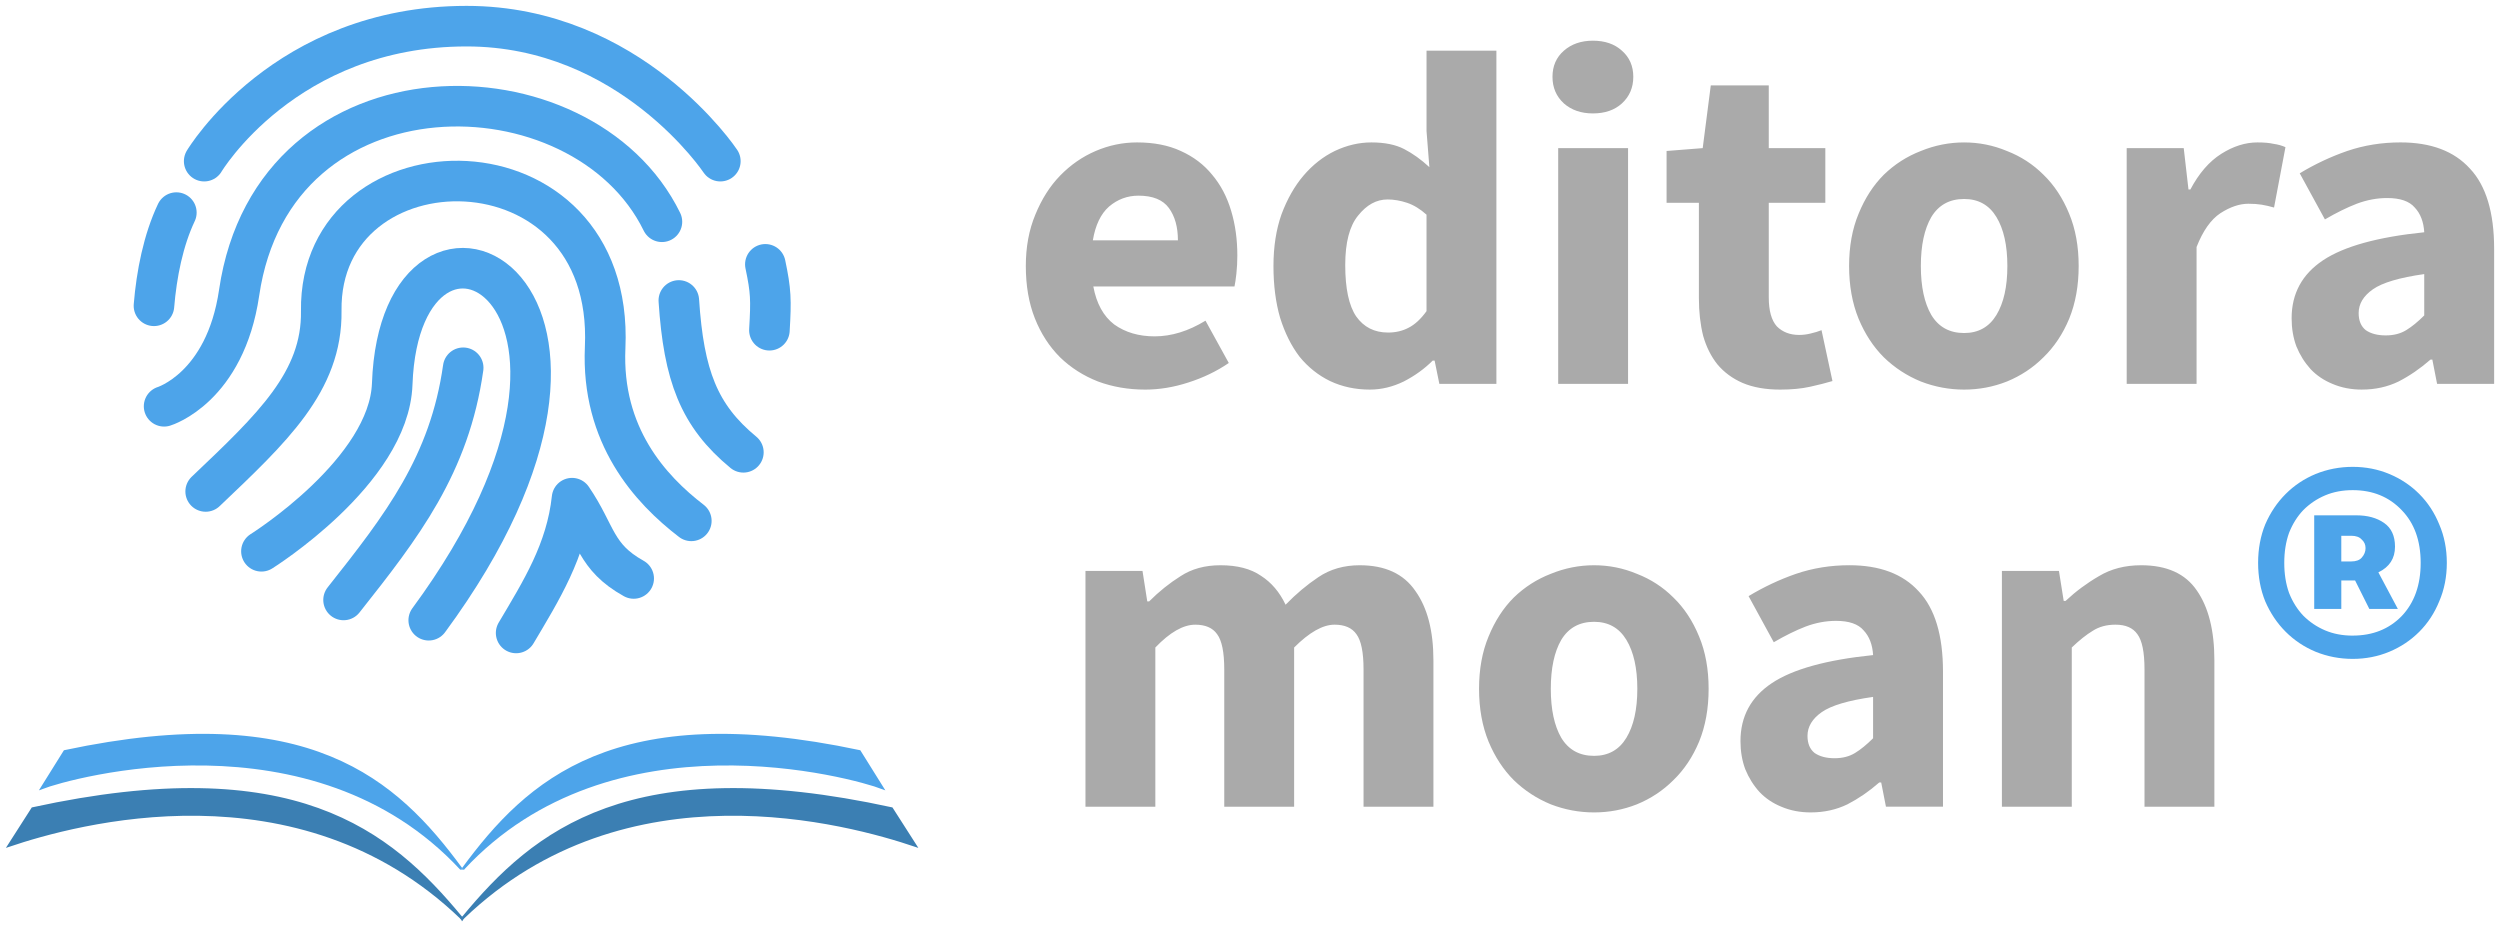
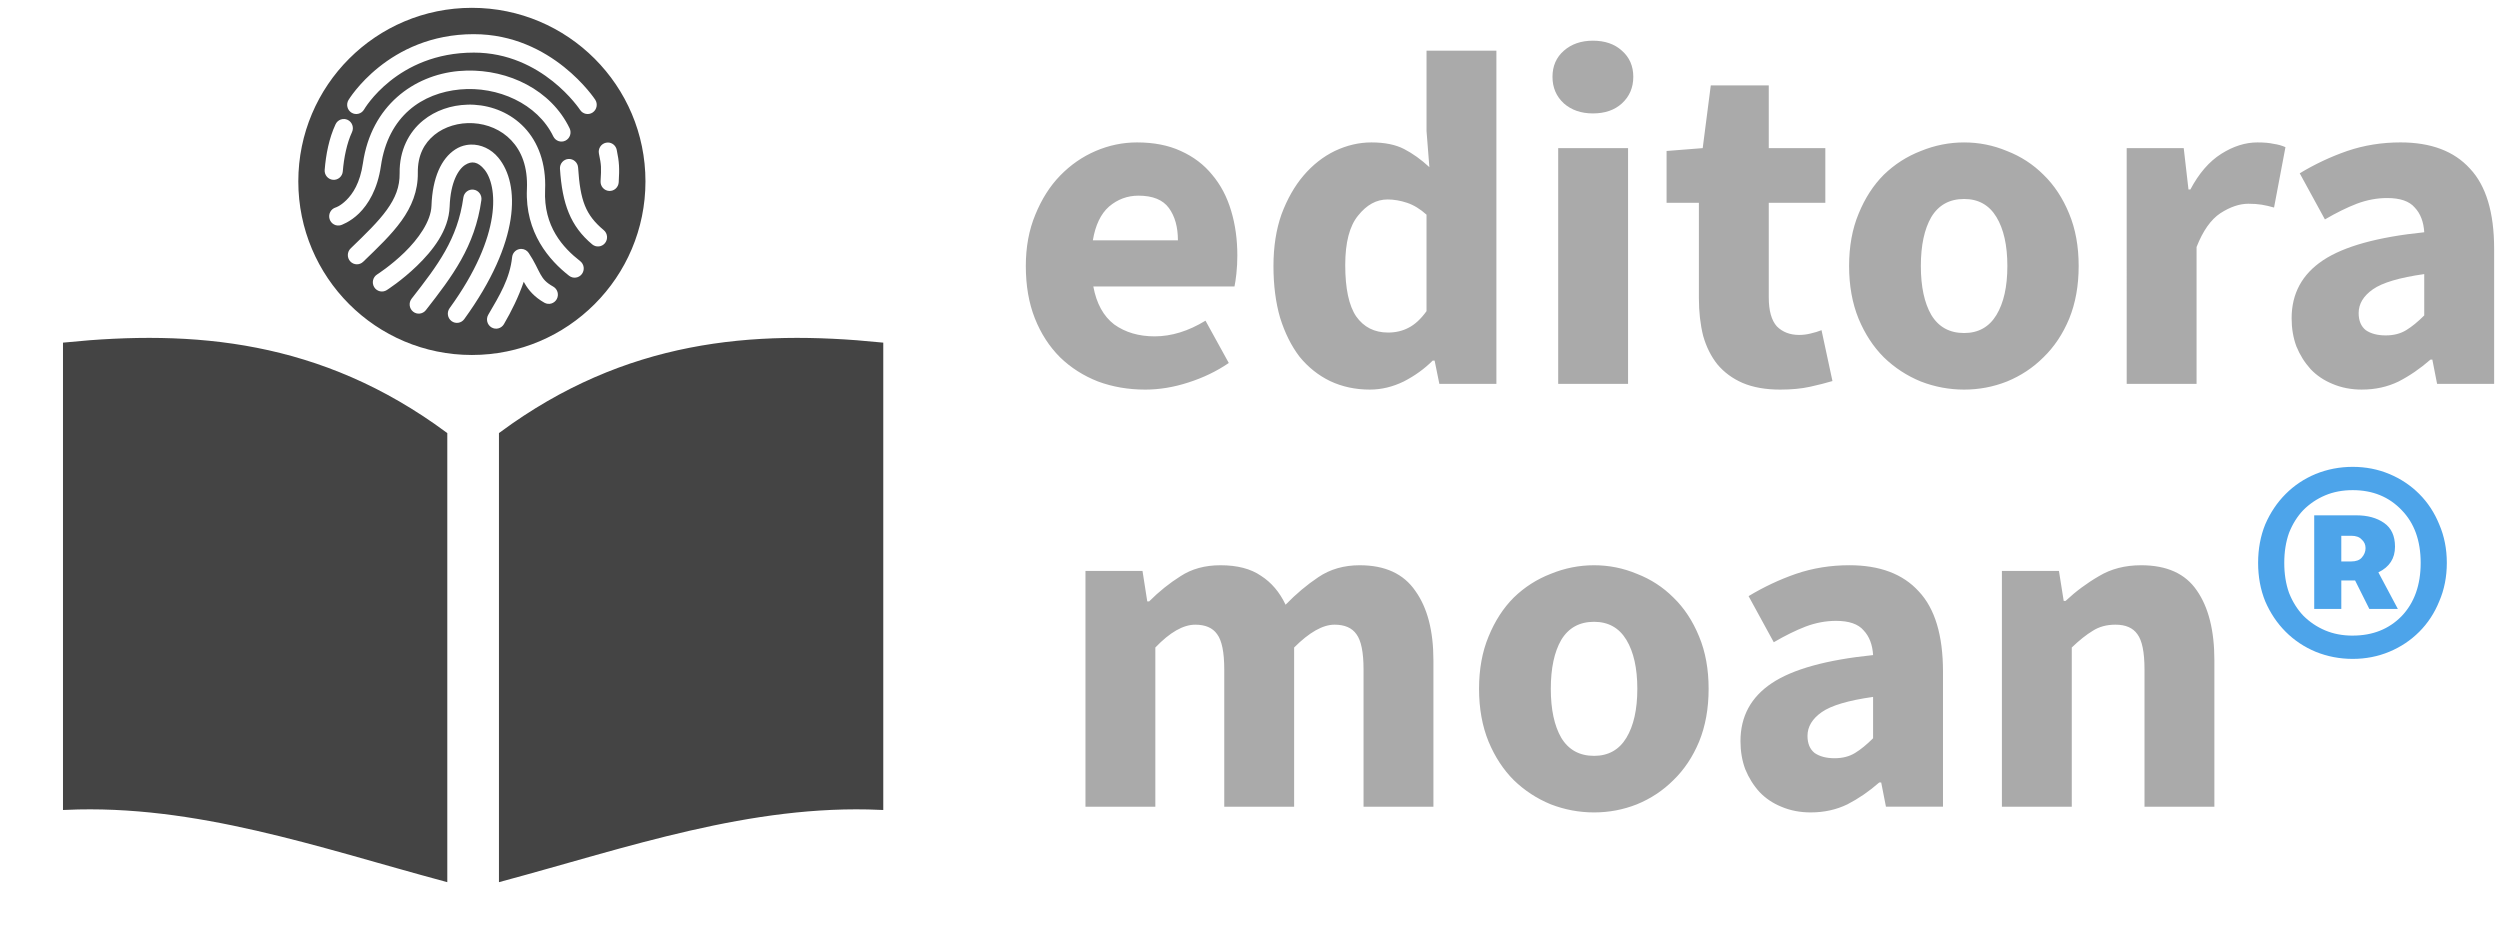
<svg xmlns="http://www.w3.org/2000/svg" width="848.936" height="313.913" viewBox="0 0 224.614 83.056" version="1.1" id="svg1" xml:space="preserve">
  <defs id="defs1">
    <rect x="172" y="98" width="508" height="66" id="rect32" />
    <rect x="97.581" y="564.271" width="893.783" height="220.617" id="rect2" />
  </defs>
  <g id="layer5" transform="translate(-18.39129,-101.876)">
    <g id="g35" transform="translate(3.4224826e-6,-23.6806)" style="display:inline">
-       <g id="g2" transform="translate(1.709526)" style="display:inline">
-         <g id="g8" transform="translate(0.5291134,0.5291115)">
-           <g id="g1" transform="translate(-24.01813,3.838038)" style="display:inline;stroke:none">
-             <path style="font-weight:bold;font-size:42.707px;font-family:'Source Sans Pro';-inkscape-font-specification:'Source Sans Pro Bold';fill:#aaaaaa;stroke:none;stroke-width:0.497" d="m 143.055,156.193 q -2.263,0 -4.228,-0.726 -1.964,-0.769 -3.417,-2.178 -1.452,-1.452 -2.263,-3.502 -0.811,-2.05 -0.811,-4.698 0,-2.562 0.854,-4.612 0.854,-2.093 2.221,-3.502 1.409,-1.452 3.203,-2.221 1.794,-0.769 3.715,-0.769 2.263,0 3.929,0.769 1.708,0.769 2.819,2.135 1.153,1.367 1.708,3.246 0.555,1.836 0.555,4.014 0,0.854 -0.085,1.623 -0.085,0.769 -0.171,1.153 h -12.684 q 0.427,2.306 1.879,3.417 1.495,1.068 3.63,1.068 2.263,0 4.57,-1.409 l 2.093,3.801 q -1.623,1.11 -3.63,1.751 -1.965,0.641 -3.886,0.641 z m 2.947,-13.41 q 0,-1.794 -0.811,-2.904 -0.811,-1.11 -2.733,-1.11 -1.495,0 -2.648,0.982 -1.11,0.982 -1.452,3.032 z m 17.253,13.41 q -1.964,0 -3.587,-0.769 -1.58,-0.769 -2.733,-2.178 -1.11,-1.452 -1.751,-3.502 -0.598,-2.05 -0.598,-4.655 0,-2.605 0.726,-4.655 0.769,-2.05 1.965,-3.459 1.238,-1.452 2.819,-2.221 1.623,-0.769 3.288,-0.769 1.794,0 2.947,0.598 1.153,0.598 2.263,1.623 l -0.256,-3.246 v -7.217 h 6.278 v 29.937 h -5.125 l -0.427,-2.093 h -0.171 q -1.11,1.11 -2.605,1.879 -1.495,0.726 -3.032,0.726 z m 1.623,-5.125 q 1.025,0 1.836,-0.427 0.854,-0.427 1.623,-1.495 v -8.669 q -0.854,-0.769 -1.751,-1.068 -0.897,-0.299 -1.751,-0.299 -1.495,0 -2.648,1.452 -1.153,1.409 -1.153,4.441 0,3.16 0.982,4.612 1.025,1.452 2.861,1.452 z m 15.289,-16.57 h 6.278 v 21.182 h -6.278 z m 3.118,-3.118 q -1.58,0 -2.605,-0.897 -1.025,-0.94 -1.025,-2.392 0,-1.452 1.025,-2.349 1.025,-0.897 2.605,-0.897 1.623,0 2.605,0.897 1.025,0.897 1.025,2.349 0,1.452 -1.025,2.392 -0.982,0.897 -2.605,0.897 z m 16.826,24.813 q -1.964,0 -3.374,-0.598 -1.367,-0.598 -2.263,-1.666 -0.854,-1.068 -1.281,-2.562 -0.384,-1.537 -0.384,-3.374 v -8.584 h -2.904 v -4.655 l 3.246,-0.256 0.726,-5.637 h 5.21 v 5.637 h 5.082 v 4.911 h -5.082 v 8.499 q 0,1.794 0.726,2.605 0.769,0.769 2.007,0.769 0.512,0 1.025,-0.128 0.555,-0.128 0.982,-0.299 l 0.982,4.57 q -0.854,0.256 -2.007,0.512 -1.153,0.256 -2.691,0.256 z m 16.527,0 q -2.007,0 -3.886,-0.726 -1.879,-0.769 -3.331,-2.178 -1.409,-1.409 -2.263,-3.459 -0.854,-2.093 -0.854,-4.74 0,-2.648 0.854,-4.698 0.854,-2.093 2.263,-3.502 1.452,-1.409 3.331,-2.135 1.879,-0.769 3.886,-0.769 2.007,0 3.844,0.769 1.879,0.726 3.288,2.135 1.452,1.409 2.306,3.502 0.854,2.05 0.854,4.698 0,2.648 -0.854,4.74 -0.854,2.05 -2.306,3.459 -1.409,1.409 -3.288,2.178 -1.836,0.726 -3.844,0.726 z m 0,-5.082 q 1.922,0 2.904,-1.623 0.982,-1.623 0.982,-4.399 0,-2.776 -0.982,-4.399 -0.982,-1.623 -2.904,-1.623 -1.964,0 -2.947,1.623 -0.94,1.623 -0.94,4.399 0,2.776 0.94,4.399 0.982,1.623 2.947,1.623 z m 14.606,-16.613 h 5.125 l 0.427,3.715 h 0.171 q 1.153,-2.178 2.776,-3.203 1.623,-1.025 3.246,-1.025 0.897,0 1.452,0.128 0.598,0.085 1.068,0.299 l -1.025,5.424 q -0.598,-0.171 -1.11,-0.256 -0.512,-0.085 -1.196,-0.085 -1.196,0 -2.52,0.854 -1.281,0.854 -2.135,3.032 v 12.3 h -6.278 z m 21.14,21.695 q -1.452,0 -2.648,-0.512 -1.153,-0.47 -1.965,-1.324 -0.811,-0.897 -1.281,-2.05 -0.427,-1.153 -0.427,-2.52 0,-3.331 2.819,-5.21 2.819,-1.879 9.097,-2.52 -0.085,-1.409 -0.854,-2.221 -0.726,-0.854 -2.477,-0.854 -1.367,0 -2.733,0.512 -1.324,0.512 -2.861,1.409 l -2.263,-4.143 q 2.05,-1.238 4.271,-2.007 2.263,-0.769 4.783,-0.769 4.1,0 6.235,2.349 2.178,2.306 2.178,7.217 v 12.129 h -5.125 l -0.427,-2.178 h -0.171 q -1.367,1.196 -2.861,1.964 -1.495,0.726 -3.288,0.726 z m 2.135,-4.869 q 1.068,0 1.836,-0.47 0.769,-0.47 1.623,-1.324 v -3.715 q -3.331,0.47 -4.612,1.367 -1.281,0.897 -1.281,2.135 0,1.025 0.641,1.537 0.683,0.47 1.794,0.47 z" id="text4-8" aria-label="editora " />
-             <g id="text41" style="font-weight:bold;font-size:42.707px;font-family:'Source Sans Pro';-inkscape-font-specification:'Source Sans Pro Bold';fill:#aaaaaa;fill-rule:evenodd;stroke:none;stroke-width:0.497;stroke-linecap:round;stroke-linejoin:round" aria-label="moan® " transform="translate(0,-6.879167)">
-               <path style="stroke:none" d="m 137.695,179.366 h 5.125 l 0.427,2.733 h 0.171 q 1.324,-1.324 2.819,-2.263 1.495,-0.982 3.587,-0.982 2.263,0 3.63,0.94 1.409,0.897 2.221,2.605 1.409,-1.452 2.947,-2.477 1.58,-1.068 3.715,-1.068 3.417,0 4.997,2.306 1.623,2.263 1.623,6.235 v 13.154 h -6.278 v -12.342 q 0,-2.306 -0.641,-3.16 -0.598,-0.854 -1.965,-0.854 -1.58,0 -3.63,2.05 v 14.307 h -6.278 v -12.342 q 0,-2.306 -0.641,-3.16 -0.598,-0.854 -1.964,-0.854 -1.623,0 -3.587,2.05 v 14.307 h -6.278 z m 45.696,21.695 q -2.007,0 -3.886,-0.726 -1.879,-0.769 -3.331,-2.178 -1.409,-1.409 -2.263,-3.459 -0.854,-2.093 -0.854,-4.74 0,-2.648 0.854,-4.698 0.854,-2.093 2.263,-3.502 1.452,-1.409 3.331,-2.135 1.879,-0.769 3.886,-0.769 2.007,0 3.844,0.769 1.879,0.726 3.288,2.135 1.452,1.409 2.306,3.502 0.854,2.05 0.854,4.698 0,2.648 -0.854,4.74 -0.854,2.05 -2.306,3.459 -1.409,1.409 -3.288,2.178 -1.836,0.726 -3.844,0.726 z m 0,-5.082 q 1.922,0 2.904,-1.623 0.982,-1.623 0.982,-4.399 0,-2.776 -0.982,-4.399 -0.982,-1.623 -2.904,-1.623 -1.964,0 -2.947,1.623 -0.94,1.623 -0.94,4.399 0,2.776 0.94,4.399 0.982,1.623 2.947,1.623 z m 19.474,5.082 q -1.452,0 -2.648,-0.512 -1.153,-0.47 -1.964,-1.324 -0.811,-0.897 -1.281,-2.05 -0.427,-1.153 -0.427,-2.52 0,-3.331 2.819,-5.21 2.819,-1.879 9.097,-2.52 -0.085,-1.409 -0.854,-2.221 -0.726,-0.854 -2.477,-0.854 -1.367,0 -2.733,0.512 -1.324,0.512 -2.861,1.409 l -2.263,-4.143 q 2.05,-1.238 4.271,-2.007 2.263,-0.769 4.783,-0.769 4.1,0 6.235,2.349 2.178,2.306 2.178,7.217 v 12.129 h -5.125 l -0.427,-2.178 H 209.015 q -1.367,1.196 -2.861,1.965 -1.495,0.726 -3.288,0.726 z m 2.135,-4.869 q 1.068,0 1.836,-0.47 0.769,-0.47 1.623,-1.324 v -3.715 q -3.331,0.47 -4.612,1.367 -1.281,0.897 -1.281,2.135 0,1.025 0.641,1.537 0.683,0.47 1.794,0.47 z m 15.033,-16.826 h 5.125 l 0.427,2.691 h 0.171 q 1.367,-1.281 2.989,-2.221 1.623,-0.982 3.801,-0.982 3.459,0 4.997,2.263 1.58,2.263 1.58,6.278 v 13.154 h -6.278 v -12.342 q 0,-2.306 -0.641,-3.16 -0.598,-0.854 -1.964,-0.854 -1.196,0 -2.05,0.555 -0.854,0.512 -1.879,1.495 v 14.307 h -6.278 z" id="path1" />
-               <path style="fill:#4da4ea;stroke:none" d="m 251.551,187.267 q -1.751,0 -3.331,-0.641 -1.537,-0.641 -2.691,-1.794 -1.153,-1.153 -1.836,-2.733 -0.641,-1.58 -0.641,-3.459 0,-1.879 0.641,-3.459 0.683,-1.58 1.836,-2.733 1.153,-1.153 2.691,-1.794 1.58,-0.641 3.331,-0.641 1.751,0 3.288,0.641 1.537,0.641 2.691,1.794 1.153,1.153 1.794,2.733 0.683,1.58 0.683,3.459 0,1.879 -0.683,3.459 -0.641,1.58 -1.794,2.733 -1.153,1.153 -2.691,1.794 -1.537,0.641 -3.288,0.641 z m 0,-2.093 q 2.691,0 4.399,-1.751 1.708,-1.794 1.708,-4.783 0,-2.989 -1.708,-4.74 -1.708,-1.794 -4.399,-1.794 -1.367,0 -2.477,0.47 -1.11,0.47 -1.964,1.324 -0.811,0.854 -1.281,2.05 -0.427,1.196 -0.427,2.691 0,1.495 0.427,2.691 0.47,1.196 1.281,2.05 0.854,0.854 1.964,1.324 1.11,0.47 2.477,0.47 z m -3.459,-10.805 h 3.801 q 1.495,0 2.477,0.683 0.982,0.683 0.982,2.135 0,1.58 -1.495,2.306 l 1.751,3.288 h -2.562 l -1.281,-2.562 h -1.238 v 2.562 h -2.434 z m 3.331,4.143 q 0.641,0 0.94,-0.342 0.342,-0.384 0.342,-0.854 0,-0.47 -0.342,-0.769 -0.299,-0.342 -0.94,-0.342 h -0.897 v 2.306 z" id="path2" />
-             </g>
+       <g id="g8" transform="translate(2.23864,0.5291104)" style="display:inline">
+         <g id="g1" transform="translate(-24.01813,3.838038)" style="display:inline;stroke:none">
+           <path style="font-weight:bold;font-size:42.707px;font-family:'Source Sans Pro';-inkscape-font-specification:'Source Sans Pro Bold';fill:#aaaaaa;stroke:none;stroke-width:0.497" d="m 143.055,156.193 q -2.263,0 -4.228,-0.726 -1.964,-0.769 -3.417,-2.178 -1.452,-1.452 -2.263,-3.502 -0.811,-2.05 -0.811,-4.698 0,-2.562 0.854,-4.612 0.854,-2.093 2.221,-3.502 1.409,-1.452 3.203,-2.221 1.794,-0.769 3.715,-0.769 2.263,0 3.929,0.769 1.708,0.769 2.819,2.135 1.153,1.367 1.708,3.246 0.555,1.836 0.555,4.014 0,0.854 -0.085,1.623 -0.085,0.769 -0.171,1.153 h -12.684 q 0.427,2.306 1.879,3.417 1.495,1.068 3.63,1.068 2.263,0 4.57,-1.409 l 2.093,3.801 q -1.623,1.11 -3.63,1.751 -1.965,0.641 -3.886,0.641 z m 2.947,-13.41 q 0,-1.794 -0.811,-2.904 -0.811,-1.11 -2.733,-1.11 -1.495,0 -2.648,0.982 -1.11,0.982 -1.452,3.032 z m 17.253,13.41 q -1.964,0 -3.587,-0.769 -1.58,-0.769 -2.733,-2.178 -1.11,-1.452 -1.751,-3.502 -0.598,-2.05 -0.598,-4.655 0,-2.605 0.726,-4.655 0.769,-2.05 1.965,-3.459 1.238,-1.452 2.819,-2.221 1.623,-0.769 3.288,-0.769 1.794,0 2.947,0.598 1.153,0.598 2.263,1.623 l -0.256,-3.246 v -7.217 h 6.278 v 29.937 h -5.125 l -0.427,-2.093 h -0.171 q -1.11,1.11 -2.605,1.879 -1.495,0.726 -3.032,0.726 z m 1.623,-5.125 q 1.025,0 1.836,-0.427 0.854,-0.427 1.623,-1.495 v -8.669 q -0.854,-0.769 -1.751,-1.068 -0.897,-0.299 -1.751,-0.299 -1.495,0 -2.648,1.452 -1.153,1.409 -1.153,4.441 0,3.16 0.982,4.612 1.025,1.452 2.861,1.452 z m 15.289,-16.57 h 6.278 v 21.182 h -6.278 z m 3.118,-3.118 q -1.58,0 -2.605,-0.897 -1.025,-0.94 -1.025,-2.392 0,-1.452 1.025,-2.349 1.025,-0.897 2.605,-0.897 1.623,0 2.605,0.897 1.025,0.897 1.025,2.349 0,1.452 -1.025,2.392 -0.982,0.897 -2.605,0.897 z m 16.826,24.813 q -1.964,0 -3.374,-0.598 -1.367,-0.598 -2.263,-1.666 -0.854,-1.068 -1.281,-2.562 -0.384,-1.537 -0.384,-3.374 v -8.584 h -2.904 v -4.655 l 3.246,-0.256 0.726,-5.637 h 5.21 v 5.637 h 5.082 v 4.911 h -5.082 v 8.499 q 0,1.794 0.726,2.605 0.769,0.769 2.007,0.769 0.512,0 1.025,-0.128 0.555,-0.128 0.982,-0.299 l 0.982,4.57 q -0.854,0.256 -2.007,0.512 -1.153,0.256 -2.691,0.256 z m 16.527,0 q -2.007,0 -3.886,-0.726 -1.879,-0.769 -3.331,-2.178 -1.409,-1.409 -2.263,-3.459 -0.854,-2.093 -0.854,-4.74 0,-2.648 0.854,-4.698 0.854,-2.093 2.263,-3.502 1.452,-1.409 3.331,-2.135 1.879,-0.769 3.886,-0.769 2.007,0 3.844,0.769 1.879,0.726 3.288,2.135 1.452,1.409 2.306,3.502 0.854,2.05 0.854,4.698 0,2.648 -0.854,4.74 -0.854,2.05 -2.306,3.459 -1.409,1.409 -3.288,2.178 -1.836,0.726 -3.844,0.726 z m 0,-5.082 q 1.922,0 2.904,-1.623 0.982,-1.623 0.982,-4.399 0,-2.776 -0.982,-4.399 -0.982,-1.623 -2.904,-1.623 -1.964,0 -2.947,1.623 -0.94,1.623 -0.94,4.399 0,2.776 0.94,4.399 0.982,1.623 2.947,1.623 z m 14.606,-16.613 h 5.125 l 0.427,3.715 h 0.171 q 1.153,-2.178 2.776,-3.203 1.623,-1.025 3.246,-1.025 0.897,0 1.452,0.128 0.598,0.085 1.068,0.299 l -1.025,5.424 q -0.598,-0.171 -1.11,-0.256 -0.512,-0.085 -1.196,-0.085 -1.196,0 -2.52,0.854 -1.281,0.854 -2.135,3.032 v 12.3 h -6.278 z m 21.14,21.695 q -1.452,0 -2.648,-0.512 -1.153,-0.47 -1.965,-1.324 -0.811,-0.897 -1.281,-2.05 -0.427,-1.153 -0.427,-2.52 0,-3.331 2.819,-5.21 2.819,-1.879 9.097,-2.52 -0.085,-1.409 -0.854,-2.221 -0.726,-0.854 -2.477,-0.854 -1.367,0 -2.733,0.512 -1.324,0.512 -2.861,1.409 l -2.263,-4.143 q 2.05,-1.238 4.271,-2.007 2.263,-0.769 4.783,-0.769 4.1,0 6.235,2.349 2.178,2.306 2.178,7.217 v 12.129 h -5.125 l -0.427,-2.178 h -0.171 q -1.367,1.196 -2.861,1.964 -1.495,0.726 -3.288,0.726 z m 2.135,-4.869 q 1.068,0 1.836,-0.47 0.769,-0.47 1.623,-1.324 v -3.715 q -3.331,0.47 -4.612,1.367 -1.281,0.897 -1.281,2.135 0,1.025 0.641,1.537 0.683,0.47 1.794,0.47 z" id="text4-8" aria-label="editora " />
+           <g id="text41" style="font-weight:bold;font-size:42.707px;font-family:'Source Sans Pro';-inkscape-font-specification:'Source Sans Pro Bold';fill:#aaaaaa;fill-rule:evenodd;stroke:none;stroke-width:0.497;stroke-linecap:round;stroke-linejoin:round" aria-label="moan® " transform="translate(0,-6.879167)">
+             <path style="stroke:none" d="m 137.695,179.366 h 5.125 l 0.427,2.733 h 0.171 q 1.324,-1.324 2.819,-2.263 1.495,-0.982 3.587,-0.982 2.263,0 3.63,0.94 1.409,0.897 2.221,2.605 1.409,-1.452 2.947,-2.477 1.58,-1.068 3.715,-1.068 3.417,0 4.997,2.306 1.623,2.263 1.623,6.235 v 13.154 h -6.278 v -12.342 q 0,-2.306 -0.641,-3.16 -0.598,-0.854 -1.965,-0.854 -1.58,0 -3.63,2.05 v 14.307 h -6.278 v -12.342 q 0,-2.306 -0.641,-3.16 -0.598,-0.854 -1.964,-0.854 -1.623,0 -3.587,2.05 v 14.307 h -6.278 z m 45.696,21.695 q -2.007,0 -3.886,-0.726 -1.879,-0.769 -3.331,-2.178 -1.409,-1.409 -2.263,-3.459 -0.854,-2.093 -0.854,-4.74 0,-2.648 0.854,-4.698 0.854,-2.093 2.263,-3.502 1.452,-1.409 3.331,-2.135 1.879,-0.769 3.886,-0.769 2.007,0 3.844,0.769 1.879,0.726 3.288,2.135 1.452,1.409 2.306,3.502 0.854,2.05 0.854,4.698 0,2.648 -0.854,4.74 -0.854,2.05 -2.306,3.459 -1.409,1.409 -3.288,2.178 -1.836,0.726 -3.844,0.726 z m 0,-5.082 q 1.922,0 2.904,-1.623 0.982,-1.623 0.982,-4.399 0,-2.776 -0.982,-4.399 -0.982,-1.623 -2.904,-1.623 -1.964,0 -2.947,1.623 -0.94,1.623 -0.94,4.399 0,2.776 0.94,4.399 0.982,1.623 2.947,1.623 z m 19.474,5.082 q -1.452,0 -2.648,-0.512 -1.153,-0.47 -1.964,-1.324 -0.811,-0.897 -1.281,-2.05 -0.427,-1.153 -0.427,-2.52 0,-3.331 2.819,-5.21 2.819,-1.879 9.097,-2.52 -0.085,-1.409 -0.854,-2.221 -0.726,-0.854 -2.477,-0.854 -1.367,0 -2.733,0.512 -1.324,0.512 -2.861,1.409 l -2.263,-4.143 q 2.05,-1.238 4.271,-2.007 2.263,-0.769 4.783,-0.769 4.1,0 6.235,2.349 2.178,2.306 2.178,7.217 v 12.129 h -5.125 l -0.427,-2.178 H 209.015 q -1.367,1.196 -2.861,1.965 -1.495,0.726 -3.288,0.726 z m 2.135,-4.869 q 1.068,0 1.836,-0.47 0.769,-0.47 1.623,-1.324 v -3.715 q -3.331,0.47 -4.612,1.367 -1.281,0.897 -1.281,2.135 0,1.025 0.641,1.537 0.683,0.47 1.794,0.47 z m 15.033,-16.826 h 5.125 l 0.427,2.691 h 0.171 q 1.367,-1.281 2.989,-2.221 1.623,-0.982 3.801,-0.982 3.459,0 4.997,2.263 1.58,2.263 1.58,6.278 v 13.154 h -6.278 v -12.342 q 0,-2.306 -0.641,-3.16 -0.598,-0.854 -1.964,-0.854 -1.196,0 -2.05,0.555 -0.854,0.512 -1.879,1.495 v 14.307 h -6.278 z" id="path1" />
+             <path style="fill:#4da4ea;stroke:none" d="m 251.551,187.267 q -1.751,0 -3.331,-0.641 -1.537,-0.641 -2.691,-1.794 -1.153,-1.153 -1.836,-2.733 -0.641,-1.58 -0.641,-3.459 0,-1.879 0.641,-3.459 0.683,-1.58 1.836,-2.733 1.153,-1.153 2.691,-1.794 1.58,-0.641 3.331,-0.641 1.751,0 3.288,0.641 1.537,0.641 2.691,1.794 1.153,1.153 1.794,2.733 0.683,1.58 0.683,3.459 0,1.879 -0.683,3.459 -0.641,1.58 -1.794,2.733 -1.153,1.153 -2.691,1.794 -1.537,0.641 -3.288,0.641 z m 0,-2.093 q 2.691,0 4.399,-1.751 1.708,-1.794 1.708,-4.783 0,-2.989 -1.708,-4.74 -1.708,-1.794 -4.399,-1.794 -1.367,0 -2.477,0.47 -1.11,0.47 -1.964,1.324 -0.811,0.854 -1.281,2.05 -0.427,1.196 -0.427,2.691 0,1.495 0.427,2.691 0.47,1.196 1.281,2.05 0.854,0.854 1.964,1.324 1.11,0.47 2.477,0.47 z m -3.459,-10.805 h 3.801 q 1.495,0 2.477,0.683 0.982,0.683 0.982,2.135 0,1.58 -1.495,2.306 l 1.751,3.288 h -2.562 l -1.281,-2.562 h -1.238 v 2.562 h -2.434 z m 3.331,4.143 q 0.641,0 0.94,-0.342 0.342,-0.384 0.342,-0.854 0,-0.47 -0.342,-0.769 -0.299,-0.342 -0.94,-0.342 h -0.897 v 2.306 z" id="path2" />
          </g>
-           <g id="g7" transform="translate(-16.13958,1.473848)">
-             <g id="g30-6" transform="matrix(1.377195,0,0,1.377195,-122.4935,-162.6955)" style="display:inline">
-               <g id="g36" style="display:inline">
-                 <path style="fill:none;fill-opacity:1;stroke:#4da4ea;stroke-width:2.646;stroke-linecap:round;stroke-linejoin:round;stroke-dasharray:none;stroke-opacity:1" d="m 153.733,245.587 c -2.537,-1.413 -2.419,-2.891 -4.022,-5.238 -0.366,3.427 -2.018,6.042 -3.648,8.793" id="path35" />
-                 <path style="fill:none;fill-opacity:0.74;stroke:#4da4ea;stroke-width:2.646;stroke-linecap:round;stroke-linejoin:bevel;stroke-dasharray:none;stroke-opacity:1" d="m 125.712,218.363 c 0,0 5.244,-8.807 17.118,-8.807 10.714,0 16.556,8.807 16.556,8.807" id="path21-8" />
-                 <path style="fill:none;fill-opacity:0.74;stroke:#4da4ea;stroke-width:2.646;stroke-linecap:round;stroke-linejoin:bevel;stroke-dasharray:none;stroke-opacity:1" d="m 123.897,221.719 c -0.851,1.794 -1.291,4.008 -1.461,6.08" id="path22-1" />
-                 <path style="fill:none;fill-opacity:0.74;stroke:#4da4ea;stroke-width:2.646;stroke-linecap:round;stroke-linejoin:bevel;stroke-dasharray:none;stroke-opacity:1" d="m 123.097,234.355 c 0,0 3.984,-1.203 4.895,-7.408 2.275,-15.495 22.399,-15.231 27.583,-4.63" id="path23-9" />
-                 <path style="fill:none;fill-opacity:0.74;stroke:#4da4ea;stroke-width:2.646;stroke-linecap:round;stroke-linejoin:bevel;stroke-dasharray:none;stroke-opacity:1" d="m 156.677,227.451 c 0.325,4.899 1.302,7.507 4.212,9.906" id="path24-2" />
-                 <path style="fill:none;fill-opacity:0.74;stroke:#4da4ea;stroke-width:2.646;stroke-linecap:round;stroke-linejoin:bevel;stroke-dasharray:none;stroke-opacity:1" d="m 162.322,225.094 c 0.367,1.745 0.381,2.299 0.265,4.299" id="path25-9" />
-                 <path style="fill:none;fill-opacity:0.74;stroke:#4da4ea;stroke-width:2.646;stroke-linecap:round;stroke-linejoin:bevel;stroke-dasharray:none;stroke-opacity:1" d="m 125.809,239.911 c 4.33,-4.119 7.606,-7.164 7.541,-11.774 -0.164,-11.558 19.164,-11.799 18.521,2.381 -0.26,5.746 2.939,9.252 5.622,11.311" id="path26-2" />
-                 <path style="fill:none;fill-opacity:0.74;stroke:#4da4ea;stroke-width:2.646;stroke-linecap:round;stroke-linejoin:bevel;stroke-dasharray:none;stroke-opacity:1" d="m 129.447,243.814 c 0,0 8.328,-5.21 8.533,-10.914 0.541,-15.106 18.381,-6.322 2.381,15.412" id="path27-6" />
-                 <path style="fill:none;fill-opacity:0.74;stroke:#4da4ea;stroke-width:2.646;stroke-linecap:round;stroke-linejoin:bevel;stroke-dasharray:none;stroke-opacity:1" d="m 134.805,246.989 c 3.832,-4.839 6.91,-8.818 7.805,-15.147" id="path28-4" />
-               </g>
-             </g>
-             <g id="g6" transform="translate(-0.1083484,0.0634079)">
-               <path style="display:inline;fill:#3b7fb3;fill-opacity:1;stroke:#3b7fb3;stroke-width:0.24;stroke-opacity:1" d="M 73.828,205.931 C 67.394,198.151 58.798,191.034 35.331,196.141 l -2.117,3.307 c 5.918,-1.991 25.963,-7.59 40.614,6.482 z" id="path4-5-2" />
-               <path style="display:inline;fill:#4da4ea;fill-opacity:1;stroke:#4da4ea;stroke-width:0.232;stroke-opacity:1" d="M 73.826,201.538 C 68.007,193.629 60.163,186.341 38.216,191 l -2.041,3.269 c 2.509,-0.966 24.323,-7.094 37.651,7.269 z" id="path4-5-2-4" />
-               <path style="display:inline;fill:#4da4ea;fill-opacity:1;stroke:#4da4ea;stroke-width:0.232;stroke-opacity:1" d="m 74.013,201.538 c 5.819,-7.908 13.663,-15.196 35.61,-10.538 l 2.041,3.269 c -2.509,-0.966 -24.323,-7.094 -37.651,7.269 z" id="path4-5-2-4-0" />
-               <path style="display:inline;fill:#3b7fb3;fill-opacity:1;stroke:#3b7fb3;stroke-width:0.24;stroke-opacity:1" d="m 74.012,205.931 c 6.434,-7.779 15.03,-14.897 38.497,-9.79 l 2.117,3.307 c -5.918,-1.991 -25.963,-7.59 -40.614,6.482 z" id="path4-5-2-8" />
-               <path style="fill:#3b7fb3;fill-opacity:1;stroke:none;stroke-width:0.265;stroke-dasharray:none" d="m 73.919,205.852 c -0.087,0.029 -0.13,0.099 -0.176,0.165 h 0.352 c -0.059,-0.054 -0.084,-0.125 -0.177,-0.165 z" id="path4" />
-               <path style="fill:#4da4ea;fill-opacity:1;stroke:none;stroke-width:0.001;stroke-dasharray:none;stroke-opacity:1" d="m 73.92,201.469 c -0.074,0.039 -0.202,0.041 -0.177,0.149 h 0.357 c 0.045,-0.102 -0.12,-0.099 -0.18,-0.149 z" id="path6" />
-             </g>
-           </g>
+         </g>
+         <g id="g7" transform="translate(-16.13958,1.473848)" style="display:inline">
+           <path style="display:inline;fill:#444444;fill-opacity:1;stroke:#444444;stroke-width:0.53;stroke-dasharray:none;stroke-opacity:1" d="m 38.216,154.578 v 41.473 c 11.688,-0.521 22.784,3.392 33.999,6.416 v -39.869 c -11.186,-8.261 -22.565,-9.166 -33.999,-8.02 z" id="path3" />
+           <path style="display:inline;fill:#444444;fill-opacity:1;stroke:#444444;stroke-width:0.53;stroke-dasharray:none;stroke-opacity:1" d="m 111.385,154.578 v 41.473 c -11.688,-0.521 -22.784,3.392 -33.999,6.416 v -39.869 c 11.186,-8.261 22.565,-9.166 33.999,-8.02 z" id="path3-3" />
+         </g>
+       </g>
+       <g id="g2">
+         <g id="path4" style="display:inline" transform="translate(-13.90094,2.002959)">
+           <path id="path5" style="color:#000000;display:inline;fill:#444444;-inkscape-stroke:none;fill-opacity:1" d="m 74.689,124.257 a 15.595,15.595 0 0 0 -15.595,15.595 15.595,15.595 0 0 0 15.595,15.595 A 15.595,15.595 0 0 0 90.284,139.852 15.595,15.595 0 0 0 74.689,124.257 Z m 0.179,2.367 c 7.062,0 10.902,5.888 10.902,5.888 a 0.817,0.829 0 0 1 -0.229,1.149 0.817,0.829 0 0 1 -1.132,-0.234 c 0,0 -3.373,-5.147 -9.541,-5.147 -6.927,0 -9.867,5.114 -9.867,5.114 a 0.817,0.829 0 0 1 -1.12,0.287 0.817,0.829 0 0 1 -0.283,-1.135 c 0,0 3.535,-5.923 11.27,-5.923 z m -0.646,3.272 c 3.75,-0.092 7.577,1.718 9.248,5.186 a 0.817,0.829 0 0 1 -0.375,1.108 0.817,0.829 0 0 1 -1.092,-0.38 c -1.418,-2.943 -4.996,-4.534 -8.381,-4.219 -3.385,0.314 -6.455,2.371 -7.107,6.877 -0.305,2.108 -1.155,3.46 -1.961,4.253 -0.806,0.793 -1.633,1.061 -1.633,1.061 a 0.817,0.829 0 0 1 -1.019,-0.554 0.817,0.829 0 0 1 0.546,-1.033 c 0,0 0.403,-0.109 0.967,-0.665 0.564,-0.556 1.226,-1.524 1.483,-3.304 0.753,-5.202 4.596,-7.917 8.575,-8.287 0.249,-0.023 0.498,-0.038 0.748,-0.044 z m 0.051,3.06 c 0.205,-0.006 0.411,-0.003 0.617,0.009 h 5.16e-4 c 1.645,0.095 3.295,0.758 4.515,2.047 1.22,1.29 1.968,3.202 1.861,5.611 -0.146,3.278 1.602,5.184 3.152,6.391 a 0.817,0.829 0 0 1 0.151,1.163 0.817,0.829 0 0 1 -1.146,0.153 c -1.763,-1.373 -3.965,-3.86 -3.79,-7.781 0.091,-2.033 -0.504,-3.434 -1.406,-4.388 -0.902,-0.954 -2.154,-1.467 -3.43,-1.54 -1.276,-0.073 -2.553,0.303 -3.472,1.05 -0.918,0.747 -1.516,1.833 -1.494,3.413 0.023,1.643 -0.565,3.05 -1.467,4.304 -0.902,1.254 -2.108,2.396 -3.443,3.685 a 0.817,0.829 0 0 1 -1.154,-0.029 0.817,0.829 0 0 1 0.029,-1.171 c 1.338,-1.292 2.481,-2.395 3.248,-3.462 0.768,-1.067 1.17,-2.057 1.153,-3.303 -0.029,-2.041 0.827,-3.689 2.105,-4.729 1.118,-0.91 2.532,-1.38 3.969,-1.42 z m -11.053,1.289 a 0.817,0.829 0 0 1 0.309,0.079 0.817,0.829 0 0 1 0.388,1.104 c -0.46,0.985 -0.726,2.292 -0.826,3.522 a 0.817,0.829 0 0 1 -0.881,0.759 0.817,0.829 0 0 1 -0.747,-0.893 c 0.11,-1.366 0.388,-2.835 0.978,-4.097 a 0.817,0.829 0 0 1 0.464,-0.426 0.817,0.829 0 0 1 0.315,-0.046 z m 23.673,2.113 a 0.817,0.829 0 0 1 0.809,0.659 c 0.233,1.123 0.252,1.646 0.179,2.912 a 0.817,0.829 0 0 1 -0.862,0.78 0.817,0.829 0 0 1 -0.768,-0.876 c 0.071,-1.241 0.073,-1.412 -0.147,-2.474 a 0.817,0.829 0 0 1 0.631,-0.982 0.817,0.829 0 0 1 0.159,-0.018 z m -12.314,0.186 c 0.915,-0.031 1.843,0.393 2.487,1.175 1.963,2.383 1.993,7.537 -3.063,14.507 a 0.817,0.829 0 0 1 -1.142,0.176 0.817,0.829 0 0 1 -0.174,-1.159 c 4.822,-6.647 4.284,-11.054 3.126,-12.461 -0.579,-0.703 -1.138,-0.795 -1.738,-0.405 -0.6,0.39 -1.307,1.53 -1.384,3.731 -0.077,2.18 -1.565,4 -2.934,5.328 -1.368,1.328 -2.718,2.183 -2.718,2.183 a 0.817,0.829 0 0 1 -1.125,-0.263 0.817,0.829 0 0 1 0.259,-1.143 c 0,0 1.221,-0.777 2.455,-1.975 1.234,-1.198 2.381,-2.797 2.43,-4.19 0.089,-2.532 0.884,-4.252 2.135,-5.066 0.313,-0.204 0.65,-0.334 0.995,-0.396 0.129,-0.023 0.26,-0.037 0.391,-0.041 z m 8.785,1.293 a 0.817,0.829 0 0 1 0.868,0.772 c 0.195,2.979 0.664,4.248 2.305,5.622 a 0.817,0.829 0 0 1 0.111,1.166 0.817,0.829 0 0 1 -1.15,0.112 c -1.951,-1.633 -2.689,-3.63 -2.895,-6.79 a 0.817,0.829 0 0 1 0.761,-0.883 z m -8.517,2.757 a 0.817,0.829 0 0 1 0.695,0.937 c -0.582,4.179 -2.619,6.853 -4.988,9.889 a 0.817,0.829 0 0 1 -1.147,0.134 0.817,0.829 0 0 1 -0.134,-1.164 c 2.363,-3.028 4.128,-5.34 4.651,-9.092 a 0.817,0.829 0 0 1 0.923,-0.705 z m 4.317,5.324 a 0.817,0.829 0 0 1 0.627,0.359 c 0.545,0.81 0.801,1.464 1.057,1.912 0.256,0.448 0.477,0.734 1.149,1.115 a 0.817,0.829 0 0 1 0.316,1.127 0.817,0.829 0 0 1 -1.111,0.32 c -0.894,-0.505 -1.42,-1.125 -1.766,-1.729 -0.03,-0.052 -0.058,-0.104 -0.086,-0.155 -0.478,1.383 -1.105,2.649 -1.783,3.811 a 0.817,0.829 0 0 1 -1.119,0.29 0.817,0.829 0 0 1 -0.287,-1.136 c 1.014,-1.737 1.94,-3.246 2.143,-5.175 a 0.817,0.829 0 0 1 0.613,-0.715 0.817,0.829 0 0 1 0.246,-0.024 z" />
+         </g>
+         <g id="g30-6" transform="matrix(0.6474631,0,0,0.6474631,-31.28466,-6.606013)" style="display:inline">
+           <g id="g36" transform="matrix(0.9535556,0,0,0.9676572,6.284084,7.365814)" />
        </g>
      </g>
    </g>
  </g>
</svg>
